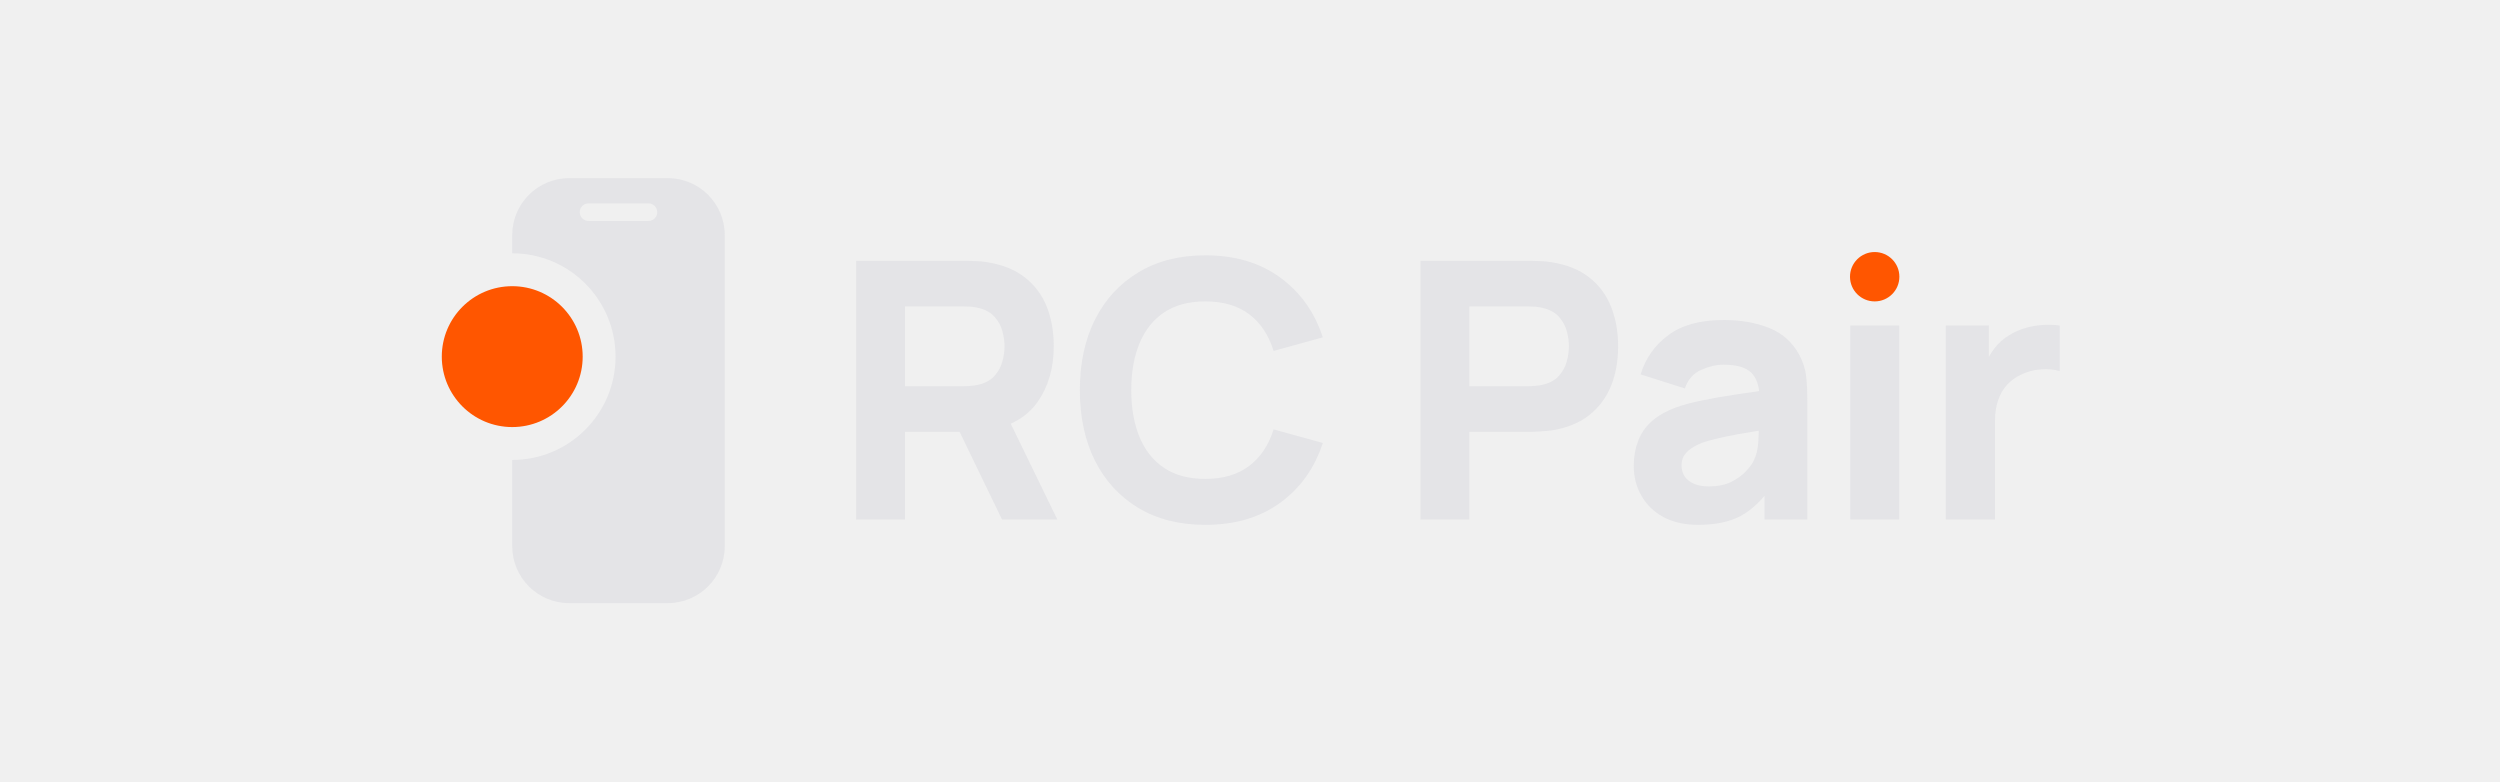
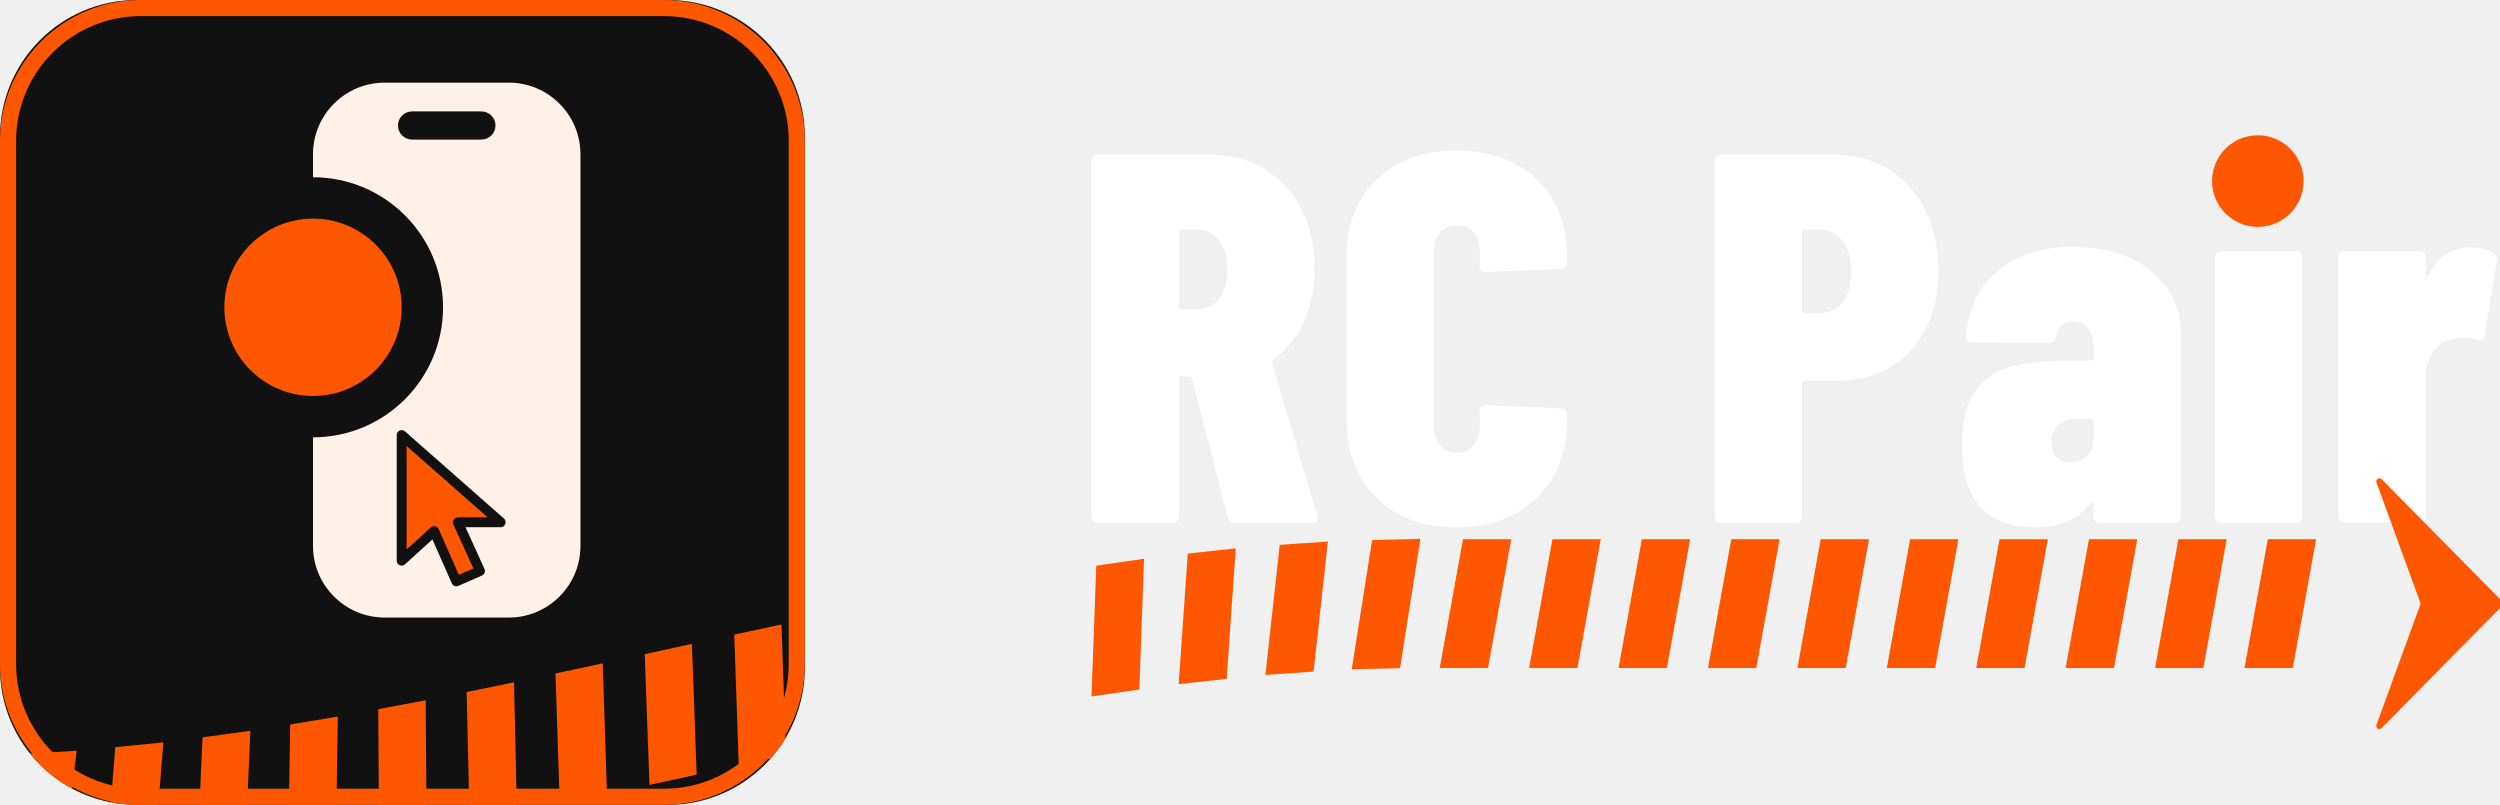
- <svg xmlns="http://www.w3.org/2000/svg" viewBox="0 0 1600 500">
-   <g transform="translate(373.29 250.00) scale(0.37569)">
-     <path fill="#e4e4e7" fill-rule="evenodd" d="M-24 -362H144A97 97 0 0 1 241 -265V265A97 97 0 0 1 144 362H-24A97 97 0 0 1 -121 265V118.08A176 176 0 0 0 -121 -233.92V-265A97 97 0 0 1 -24 -362ZM9 -319H111A15 15 0 0 1 111 -289H9A15 15 0 0 1 9 -319Z" />
-     <circle cx="-121" cy="-57.92" r="120" fill="#FF5600" />
+ <svg xmlns="http://www.w3.org/2000/svg" viewBox="0 0 807.64 260.0" width="807.64" height="260.0">
+   <g transform="scale(1.3)">
+     <clipPath id="rpc7">
+       <rect width="200" height="200" rx="34" />
+     </clipPath>
+     <g clip-path="url(#rpc7)">
+       <rect width="200" height="200" fill="#111111" />
+       <path transform="translate(-11.11 203.82) rotate(-0.57)" d="M-8.89 16.00 L3.11 16.00 L8.89 -16.00 L-3.11 -16.00 Z" fill="#FF5600" />
+       <path transform="translate(11.11 203.06) rotate(-3.33)" d="M-8.89 16.00 L3.11 16.00 L8.89 -16.00 L-3.11 -16.00 Z" fill="#FF5600" />
+       <path transform="translate(33.33 201.29) rotate(-5.71)" d="M-8.89 16.00 L3.11 16.00 L8.89 -16.00 L-3.11 -16.00 Z" fill="#FF5600" />
+       <path transform="translate(55.56 198.66) rotate(-7.72)" d="M-8.89 16.00 L3.11 16.00 L8.89 -16.00 L-3.11 -16.00 Z" fill="#FF5600" />
+       <path transform="translate(77.78 195.31) rotate(-9.36)" d="M-8.89 16.00 L3.11 16.00 L8.89 -16.00 L-3.11 -16.00 Z" fill="#FF5600" />
+       <path transform="translate(100.00 191.38) rotate(-10.63)" d="M-8.89 16.00 L3.11 16.00 L8.89 -16.00 L-3.11 -16.00 Z" fill="#FF5600" />
+       <path transform="translate(122.22 187.02) rotate(-11.54)" d="M-8.89 16.00 L3.11 16.00 L8.89 -16.00 L-3.11 -16.00 Z" fill="#FF5600" />
+       <path transform="translate(144.44 182.35) rotate(-12.11)" d="M-8.89 16.00 L3.11 16.00 L8.89 -16.00 L-3.11 -16.00 Z" fill="#FF5600" />
+       <path transform="translate(166.67 177.53) rotate(-12.32)" d="M-8.89 16.00 L3.11 16.00 L8.89 -16.00 L-3.11 -16.00 Z" fill="#FF5600" />
+       <path transform="translate(188.89 172.69) rotate(-12.19)" d="M-8.89 16.00 L3.11 16.00 L8.89 -16.00 L-3.11 -16.00 Z" fill="#FF5600" />
+       <path transform="translate(211.11 167.97) rotate(-11.72)" d="M-8.89 16.00 L3.11 16.00 L8.89 -16.00 L-3.11 -16.00 Z" fill="#FF5600" />
+       <g transform="translate(100.0 87.0) scale(0.1836)">
+         <path fill="#FFF1E8" d="M-24 -362H144A97 97 0 0 1 241 -265V265A97 97 0 0 1 144 362H-24A97 97 0 0 1 -121 265V118.08A176.0 176.0 0 0 0 -121 -233.92V-265A97 97 0 0 1 -24 -362Z" />
+         <path d="M13.06 -323.06H106.94A19.06 19.06 0 0 1 106.94 -284.94H13.06A19.06 19.06 0 0 1 13.06 -323.06Z" fill="#111111" />
+         <path d="M-1.00 115.00 L-1.00 285.00 L43.00 245.00 L73.00 313.00 L105.00 299.00 L75.00 233.00 L133.00 233.00 Z" fill="#FF5600" stroke="#111111" stroke-width="13.42" stroke-linejoin="round" />
+         <circle cx="-121" cy="-57.92" r="120.0" fill="#FF5600" />
+       </g>
+     </g>
+     <rect x="2" y="2" width="196" height="196" rx="33" fill="none" stroke="#FF5600" stroke-width="4" />
  </g>
-   <path fill="#e4e4e7" d="M547.9 332.5V166.9H617.9Q620.3 166.9 624.4 167.1Q628.4 167.2 631.7 167.8Q646.5 170.1 656 177.6Q665.5 185.1 670 196.4Q674.4 207.7 674.4 221.6Q674.4 242.5 664.1 257.2Q653.7 272 631.7 275.5L617.9 276.4H579.2V332.5ZM641.3 332.5 608.7 265.1 640.9 258.9 676.7 332.5ZM579.2 247.2H616.5Q618.9 247.2 621.8 246.9Q624.6 246.7 627.1 246Q633.4 244.3 636.8 240.2Q640.3 236.1 641.6 231.1Q642.9 226.1 642.9 221.6Q642.9 217.2 641.6 212.2Q640.3 207.1 636.8 203.1Q633.4 199 627.1 197.3Q624.6 196.6 621.8 196.3Q618.9 196.1 616.5 196.1H579.2ZM771.4 335.9Q746.6 335.9 728.6 325.1Q710.6 314.3 700.8 294.9Q691.1 275.5 691.1 249.7Q691.1 223.9 700.8 204.5Q710.6 185.1 728.6 174.3Q746.6 163.4 771.4 163.4Q799.9 163.4 819.3 177.6Q838.7 191.7 846.6 215.9L815.1 224.6Q810.5 209.6 799.6 201.2Q788.6 192.9 771.4 192.9Q755.6 192.9 745.1 199.9Q734.6 206.9 729.3 219.7Q724 232.4 724 249.7Q724 266.9 729.3 279.7Q734.6 292.5 745.1 299.5Q755.6 306.5 771.4 306.5Q788.6 306.5 799.6 298.1Q810.5 289.7 815.1 274.8L846.6 283.5Q838.7 307.7 819.3 321.8Q799.9 335.9 771.4 335.9ZM909.1 332.5V166.9H979Q981.5 166.9 985.5 167.1Q989.6 167.2 992.8 167.8Q1007.7 170.1 1017.2 177.6Q1026.7 185.1 1031.1 196.4Q1035.6 207.7 1035.6 221.6Q1035.6 235.6 1031.1 246.9Q1026.5 258.2 1017.1 265.7Q1007.6 273.2 992.8 275.5Q989.6 275.9 985.5 276.1Q981.3 276.4 979 276.4H940.4V332.5ZM940.4 247.2H977.7Q980.1 247.2 983 246.9Q985.8 246.7 988.2 246Q994.6 244.3 998 240.2Q1001.5 236.1 1002.8 231.1Q1004.1 226.1 1004.1 221.6Q1004.1 217.2 1002.8 212.2Q1001.5 207.1 998 203.1Q994.6 199 988.2 197.3Q985.8 196.6 983 196.3Q980.1 196.1 977.7 196.1H940.4ZM1087 335.9Q1073.7 335.9 1064.4 330.8Q1055.2 325.7 1050.4 317.1Q1045.6 308.6 1045.6 298.2Q1045.6 289.6 1048.3 282.5Q1050.9 275.3 1056.8 269.9Q1062.8 264.4 1072.8 260.7Q1079.7 258.2 1089.2 256.3Q1098.8 254.3 1110.8 252.5Q1122.9 250.7 1137.4 248.6L1126.1 254.8Q1126.1 243.7 1120.8 238.5Q1115.5 233.4 1103.1 233.4Q1096.2 233.4 1088.8 236.7Q1081.3 240 1078.3 248.6L1050 239.6Q1054.7 224.2 1067.7 214.5Q1080.7 204.8 1103.1 204.8Q1119.6 204.8 1132.3 209.9Q1145.1 215 1151.7 227.4Q1155.3 234.3 1156 241.2Q1156.7 248.1 1156.7 256.6V332.5H1129.3V307L1133.3 312.3Q1124.2 324.8 1113.7 330.4Q1103.1 335.9 1087 335.9ZM1093.7 311.3Q1102.3 311.3 1108.2 308.3Q1114.2 305.2 1117.7 301.3Q1121.2 297.4 1122.4 294.8Q1124.9 289.7 1125.3 283Q1125.7 276.3 1125.7 271.8L1134.9 274.1Q1121 276.4 1112.3 277.9Q1103.7 279.5 1098.4 280.8Q1093.1 282 1089.1 283.5Q1084.5 285.4 1081.7 287.5Q1078.9 289.6 1077.5 292.1Q1076.2 294.7 1076.2 297.8Q1076.2 302 1078.3 305.1Q1080.5 308.1 1084.4 309.7Q1088.3 311.3 1093.7 311.3ZM1184.2 332.5V208.3H1215.5V332.5ZM1245.3 332.5V208.3H1272.9V238.7L1269.9 234.8Q1272.4 228.3 1276.4 223Q1280.4 217.7 1286.3 214.3Q1290.8 211.5 1296 210Q1301.3 208.4 1307 208Q1312.6 207.6 1318.2 208.3V237.5Q1313.1 235.9 1306.2 236.4Q1299.4 236.9 1293.9 239.6Q1288.3 242.1 1284.5 246.3Q1280.7 250.5 1278.8 256.2Q1276.8 261.9 1276.8 269V332.5Z" />
-   <circle cx="1199.8" cy="177.1" r="15.8" fill="#FF5600" />
+   <g transform="translate(346.67 50.00)">
+     <path d="M49.98 117.3 38.42 72.25Q38.25 71.57 37.57 71.57H35.02Q34.17 71.57 34.17 72.42V116.96Q34.17 117.81 33.575 118.405Q32.98 119 32.13 119H7.99Q7.14 119 6.545 118.405Q5.95 117.81 5.95 116.96V2.04Q5.95 1.19 6.545 0.595Q7.14 -2.842170943040401e-14 7.99 -2.842170943040401e-14H44.54Q54.4 -2.842170943040401e-14 62.05 4.675Q69.7 9.35 73.865 17.765Q78.03 26.18 78.03 36.89Q78.03 46.41 74.545 53.975Q71.06 61.54 64.77 66.13Q64.43 66.3 64.26 66.555Q64.09 66.81 64.26 67.15L78.88 116.62L79.05 117.3Q79.05 119 77.18 119H52.36Q50.49 119 49.98 117.3ZM34.17 24.99V49.13Q34.17 49.98 35.02 49.98H39.78Q44.37 49.98 47.09 46.58Q49.81 43.18 49.81 37.23Q49.81 30.94 47.09 27.54Q44.37 24.14 39.78 24.14H35.02Q34.17 24.14 34.17 24.99Z M88.36 85.51V33.32Q88.36 17.34 98.05 7.99Q107.74 -1.36 123.89 -1.36Q140.04 -1.36 149.815 7.99Q159.59 17.34 159.59 33.32V34.85Q159.59 35.7 158.995 36.295Q158.4 36.89 157.55 36.89L133.41 37.91Q131.37 37.91 131.37 35.87V31.28Q131.37 27.37 129.33 25.075Q127.29 22.78 123.89 22.78Q120.66 22.78 118.62 25.075Q116.58 27.37 116.58 31.28V87.89Q116.58 91.63 118.62 93.925Q120.66 96.22 123.89 96.22Q127.29 96.22 129.33 93.925Q131.37 91.63 131.37 87.89V82.96Q131.37 82.11 131.965 81.515Q132.56 80.92 133.41 80.92L157.55 81.94Q158.4 81.94 158.995 82.535Q159.59 83.13 159.59 83.98V85.51Q159.59 101.32 149.815 110.84Q140.04 120.36 123.89 120.36Q107.74 120.36 98.05 110.84Q88.36 101.32 88.36 85.51Z M279.53 37.23Q279.53 47.94 275.535 56.015Q271.54 64.09 264.23 68.51Q256.92 72.93 247.4 72.93H236.35Q235.5 72.93 235.5 73.78V116.96Q235.5 117.81 234.905 118.405Q234.31 119 233.46 119H209.32Q208.47 119 207.875 118.405Q207.28 117.81 207.28 116.96V2.04Q207.28 1.19 207.875 0.595Q208.47 -2.842170943040401e-14 209.32 -2.842170943040401e-14H246.04Q255.9 -2.842170943040401e-14 263.465 4.675Q271.03 9.35 275.28 17.85Q279.53 26.35 279.53 37.23ZM251.31 37.91Q251.31 31.28 248.505 27.71Q245.7 24.14 241.11 24.14H236.35Q235.5 24.14 235.5 24.99V50.32Q235.5 51.17 236.35 51.17H241.11Q245.7 51.17 248.505 47.685Q251.31 44.2 251.31 37.91Z M357.86 58.14V116.96Q357.86 117.81 357.265 118.405Q356.67 119 355.82 119H331.68Q330.83 119 330.235 118.405Q329.64 117.81 329.64 116.96V112.88Q329.64 112.37 329.3 112.285Q328.96 112.2 328.62 112.71Q322.84 120.36 310.6 120.36Q287.14 120.36 287.14 93.67Q287.14 82.28 291.39 76.33Q295.64 70.38 303.035 68.425Q310.43 66.47 321.99 66.47H328.79Q329.64 66.47 329.64 65.62V61.54Q329.64 58.14 327.77 56.015Q325.9 53.89 323.01 53.89Q320.8 53.89 319.355 55.165Q317.91 56.44 317.4 58.82Q317.23 60.86 315.36 60.86L290.54 60.69Q288.5 60.69 288.5 58.65Q289.35 45.22 298.785 37.485Q308.22 29.75 323.01 29.75Q338.65 29.75 348.255 37.57Q357.86 45.39 357.86 58.14ZM329.64 92.48V86.19Q329.64 85.34 328.79 85.34H323.69Q320.29 85.34 318.165 87.38Q316.04 89.42 316.04 92.82Q316.04 96.05 317.74 97.75Q319.44 99.45 321.99 99.45Q324.88 99.45 327.26 97.495Q329.64 95.54 329.64 92.48Z M368.87 116.96V33.15Q368.87 32.3 369.465 31.705Q370.06 31.11 370.91 31.11H395.05Q395.9 31.11 396.495 31.705Q397.09 32.3 397.09 33.15V116.96Q397.09 117.81 396.495 118.405Q395.9 119 395.05 119H370.91Q370.06 119 369.465 118.405Q368.87 117.81 368.87 116.96Z M458.93 31.79Q460.12 32.81 459.95 34.34L456.04 58.31Q455.87 60.18 453.66 59.67Q451.28 58.99 449.41 58.99Q446.52 58.99 443.97 60.01Q440.91 61.03 438.955 64.26Q437.0 67.49 437.0 71.4V116.79Q437.0 117.64 436.405 118.235Q435.81 118.83 434.96 118.83H410.82Q409.97 118.83 409.375 118.235Q408.78 117.64 408.78 116.79V33.15Q408.78 32.3 409.375 31.705Q409.97 31.11 410.82 31.11H434.96Q435.81 31.11 436.405 31.705Q437.0 32.3 437.0 33.15V38.59Q437.0 39.27 437.255 39.355Q437.51 39.44 437.85 38.93Q442.44 29.92 451.62 29.92Q455.87 29.92 458.93 31.79Z" fill="#FFFFFF" />
+     <circle cx="382.73" cy="8.50" r="14.79" fill="#FF5600" />
+     <path transform="translate(14.44 152.75) rotate(-8.16)" d="M-11.56 20.80 L4.04 20.80 L11.56 -20.80 L-4.04 -20.80 Z" fill="#FF5600" />
+     <path transform="translate(43.33 149.08) rotate(-6.25)" d="M-11.56 20.80 L4.04 20.80 L11.56 -20.80 L-4.04 -20.80 Z" fill="#FF5600" />
+     <path transform="translate(72.22 146.49) rotate(-3.96)" d="M-11.56 20.80 L4.04 20.80 L11.56 -20.80 L-4.04 -20.80 Z" fill="#FF5600" />
+     <path transform="translate(101.11 145.15) rotate(-1.30)" d="M-11.56 20.80 L4.04 20.80 L11.56 -20.80 L-4.04 -20.80 Z" fill="#FF5600" />
+     <path transform="translate(130.00 145.00) rotate(0.00)" d="M-11.56 20.80 L4.04 20.80 L11.56 -20.80 L-4.04 -20.80 Z" fill="#FF5600" />
+     <path transform="translate(158.89 145.00) rotate(0.00)" d="M-11.56 20.80 L4.04 20.80 L11.56 -20.80 L-4.04 -20.80 Z" fill="#FF5600" />
+     <path transform="translate(187.78 145.00) rotate(0.00)" d="M-11.56 20.80 L4.04 20.80 L11.56 -20.80 L-4.04 -20.80 Z" fill="#FF5600" />
+     <path transform="translate(216.67 145.00) rotate(0.00)" d="M-11.56 20.80 L4.04 20.80 L11.56 -20.80 L-4.04 -20.80 Z" fill="#FF5600" />
+     <path transform="translate(245.56 145.00) rotate(0.00)" d="M-11.56 20.80 L4.04 20.80 L11.56 -20.80 L-4.04 -20.80 Z" fill="#FF5600" />
+     <path transform="translate(274.44 145.00) rotate(0.00)" d="M-11.56 20.80 L4.04 20.80 L11.56 -20.80 L-4.04 -20.80 Z" fill="#FF5600" />
+     <path transform="translate(303.33 145.00) rotate(0.00)" d="M-11.56 20.80 L4.04 20.80 L11.56 -20.80 L-4.04 -20.80 Z" fill="#FF5600" />
+     <path transform="translate(332.22 145.00) rotate(0.00)" d="M-11.56 20.80 L4.04 20.80 L11.56 -20.80 L-4.04 -20.80 Z" fill="#FF5600" />
+     <path transform="translate(361.11 145.00) rotate(0.00)" d="M-11.56 20.80 L4.04 20.80 L11.56 -20.80 L-4.04 -20.80 Z" fill="#FF5600" />
+     <path transform="translate(390.00 145.00) rotate(0.00)" d="M-11.56 20.80 L4.04 20.80 L11.56 -20.80 L-4.04 -20.80 Z" fill="#FF5600" />
+     <path d="M422.0 105.5 L461.0 145.0 L422.0 184.5 L436.4 145.0 Z" fill="#FF5600" stroke="#FF5600" stroke-width="2" stroke-linejoin="round" />
+   </g>
</svg>
